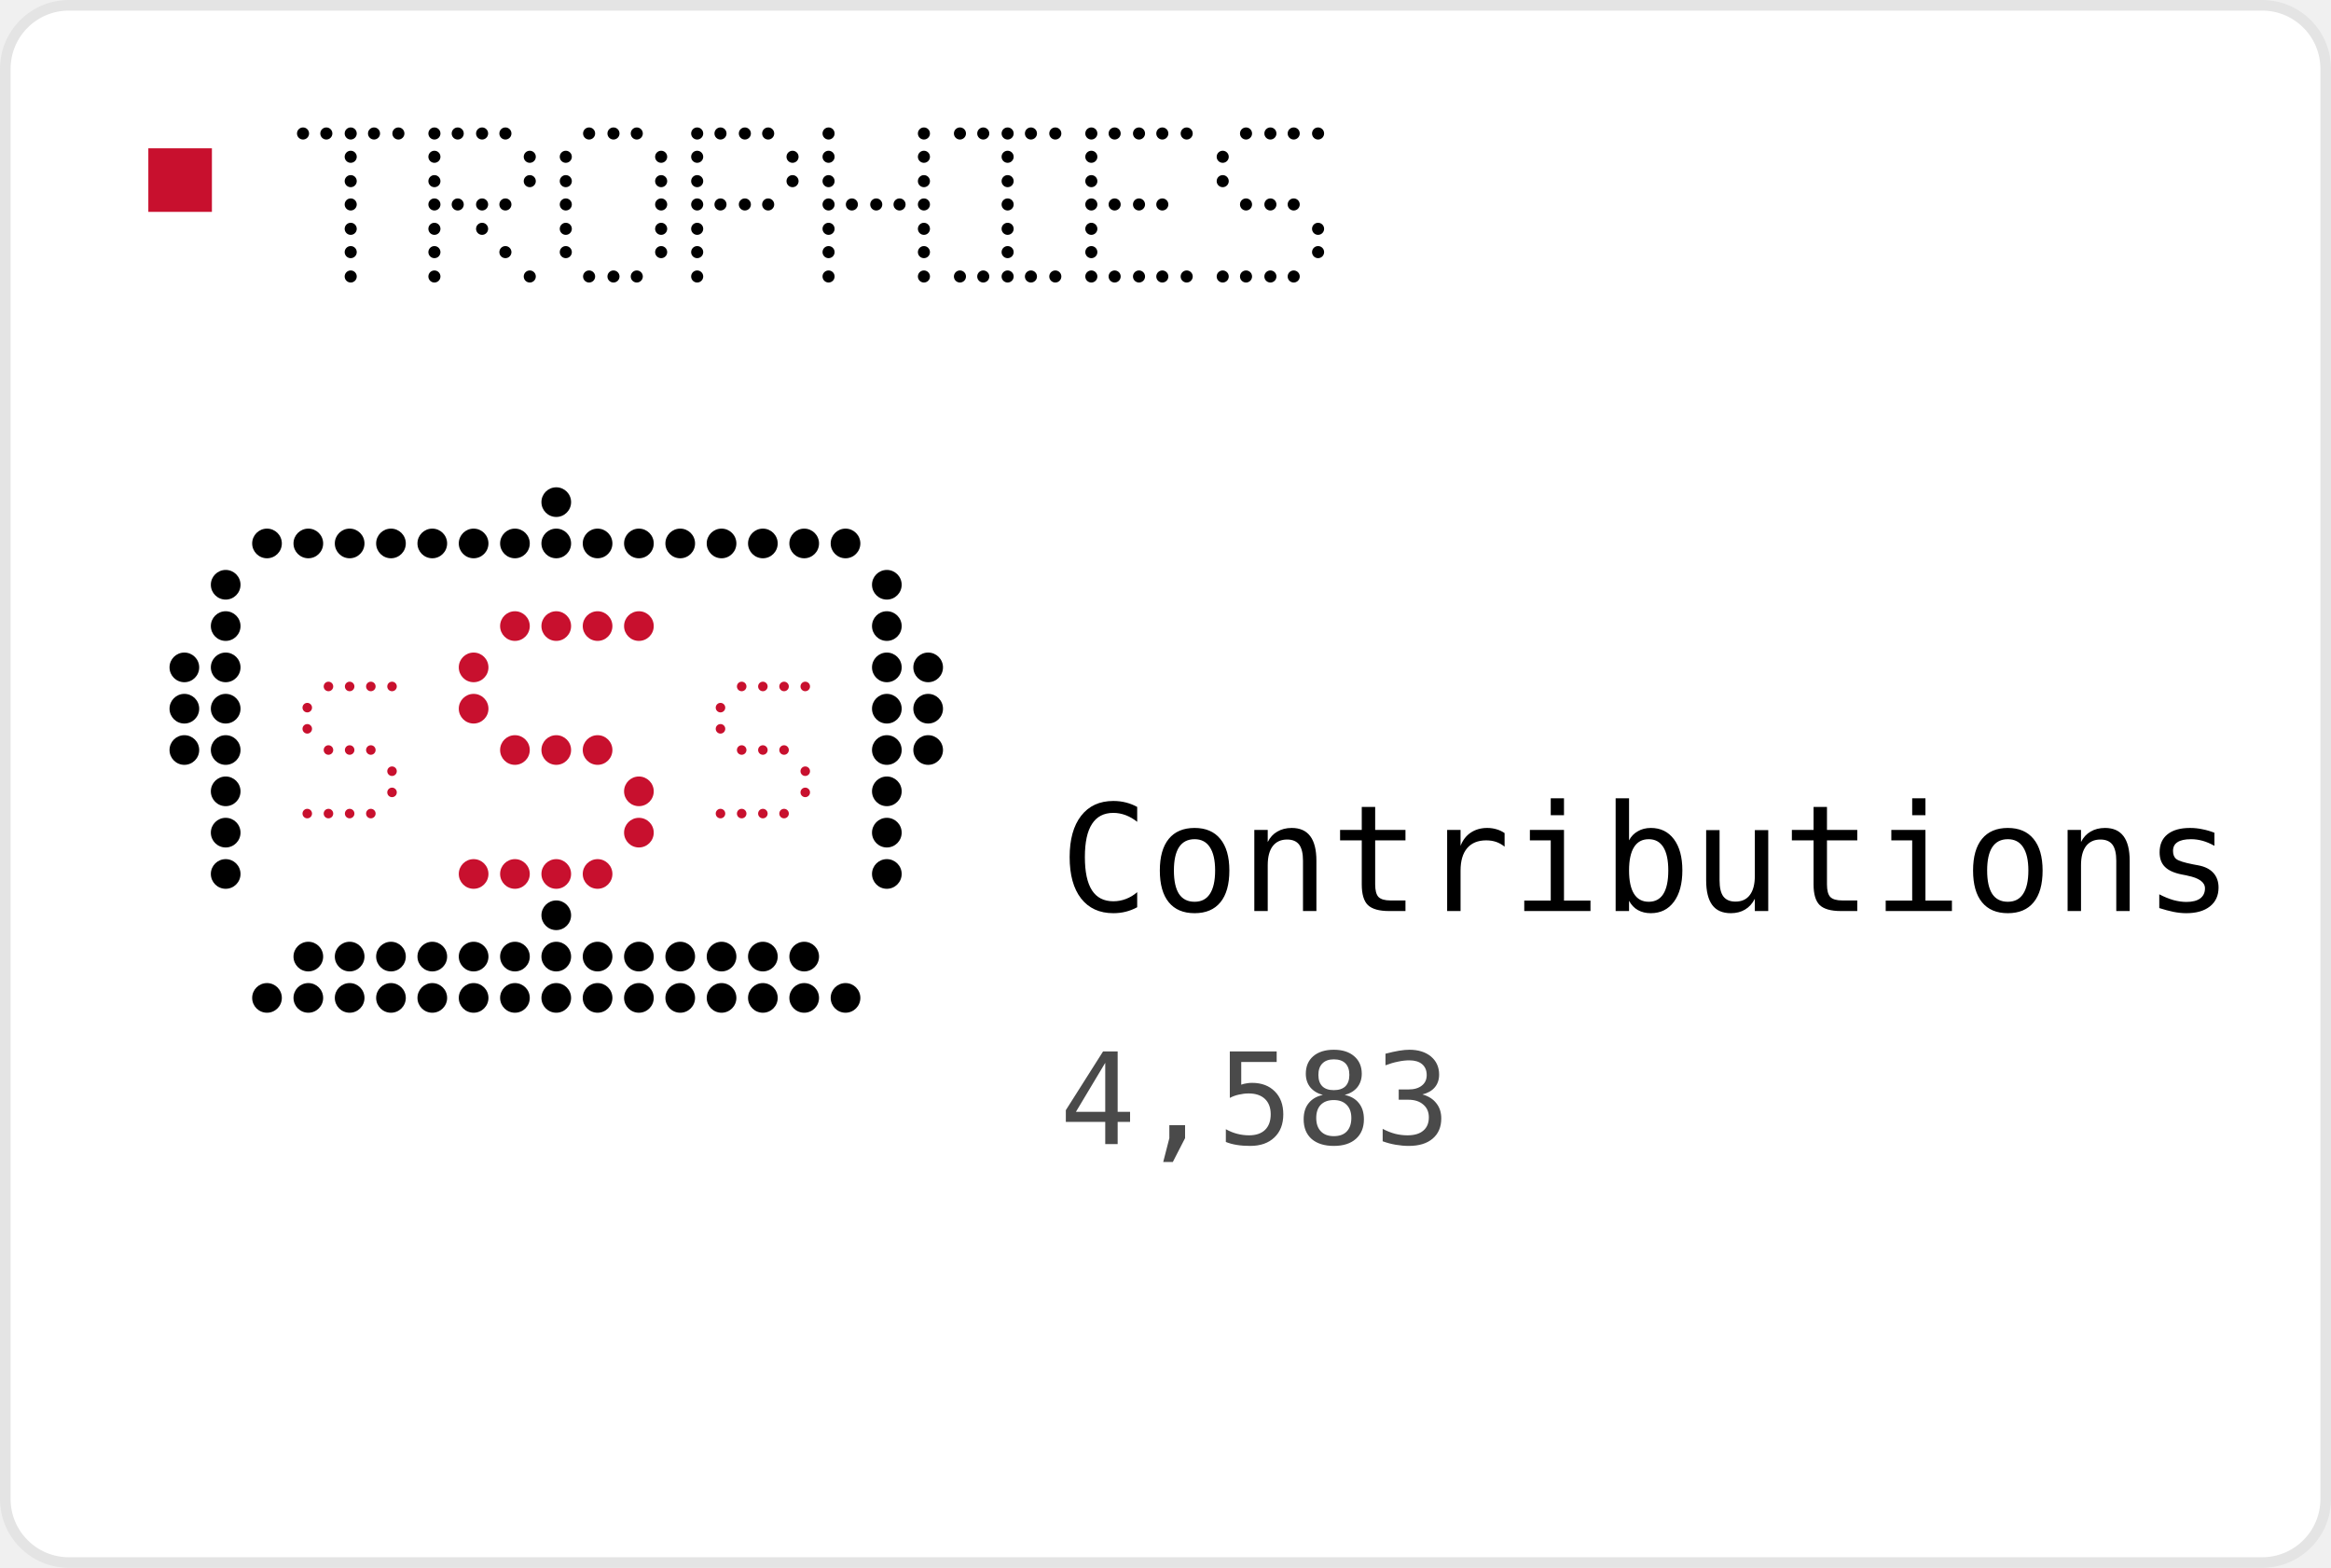
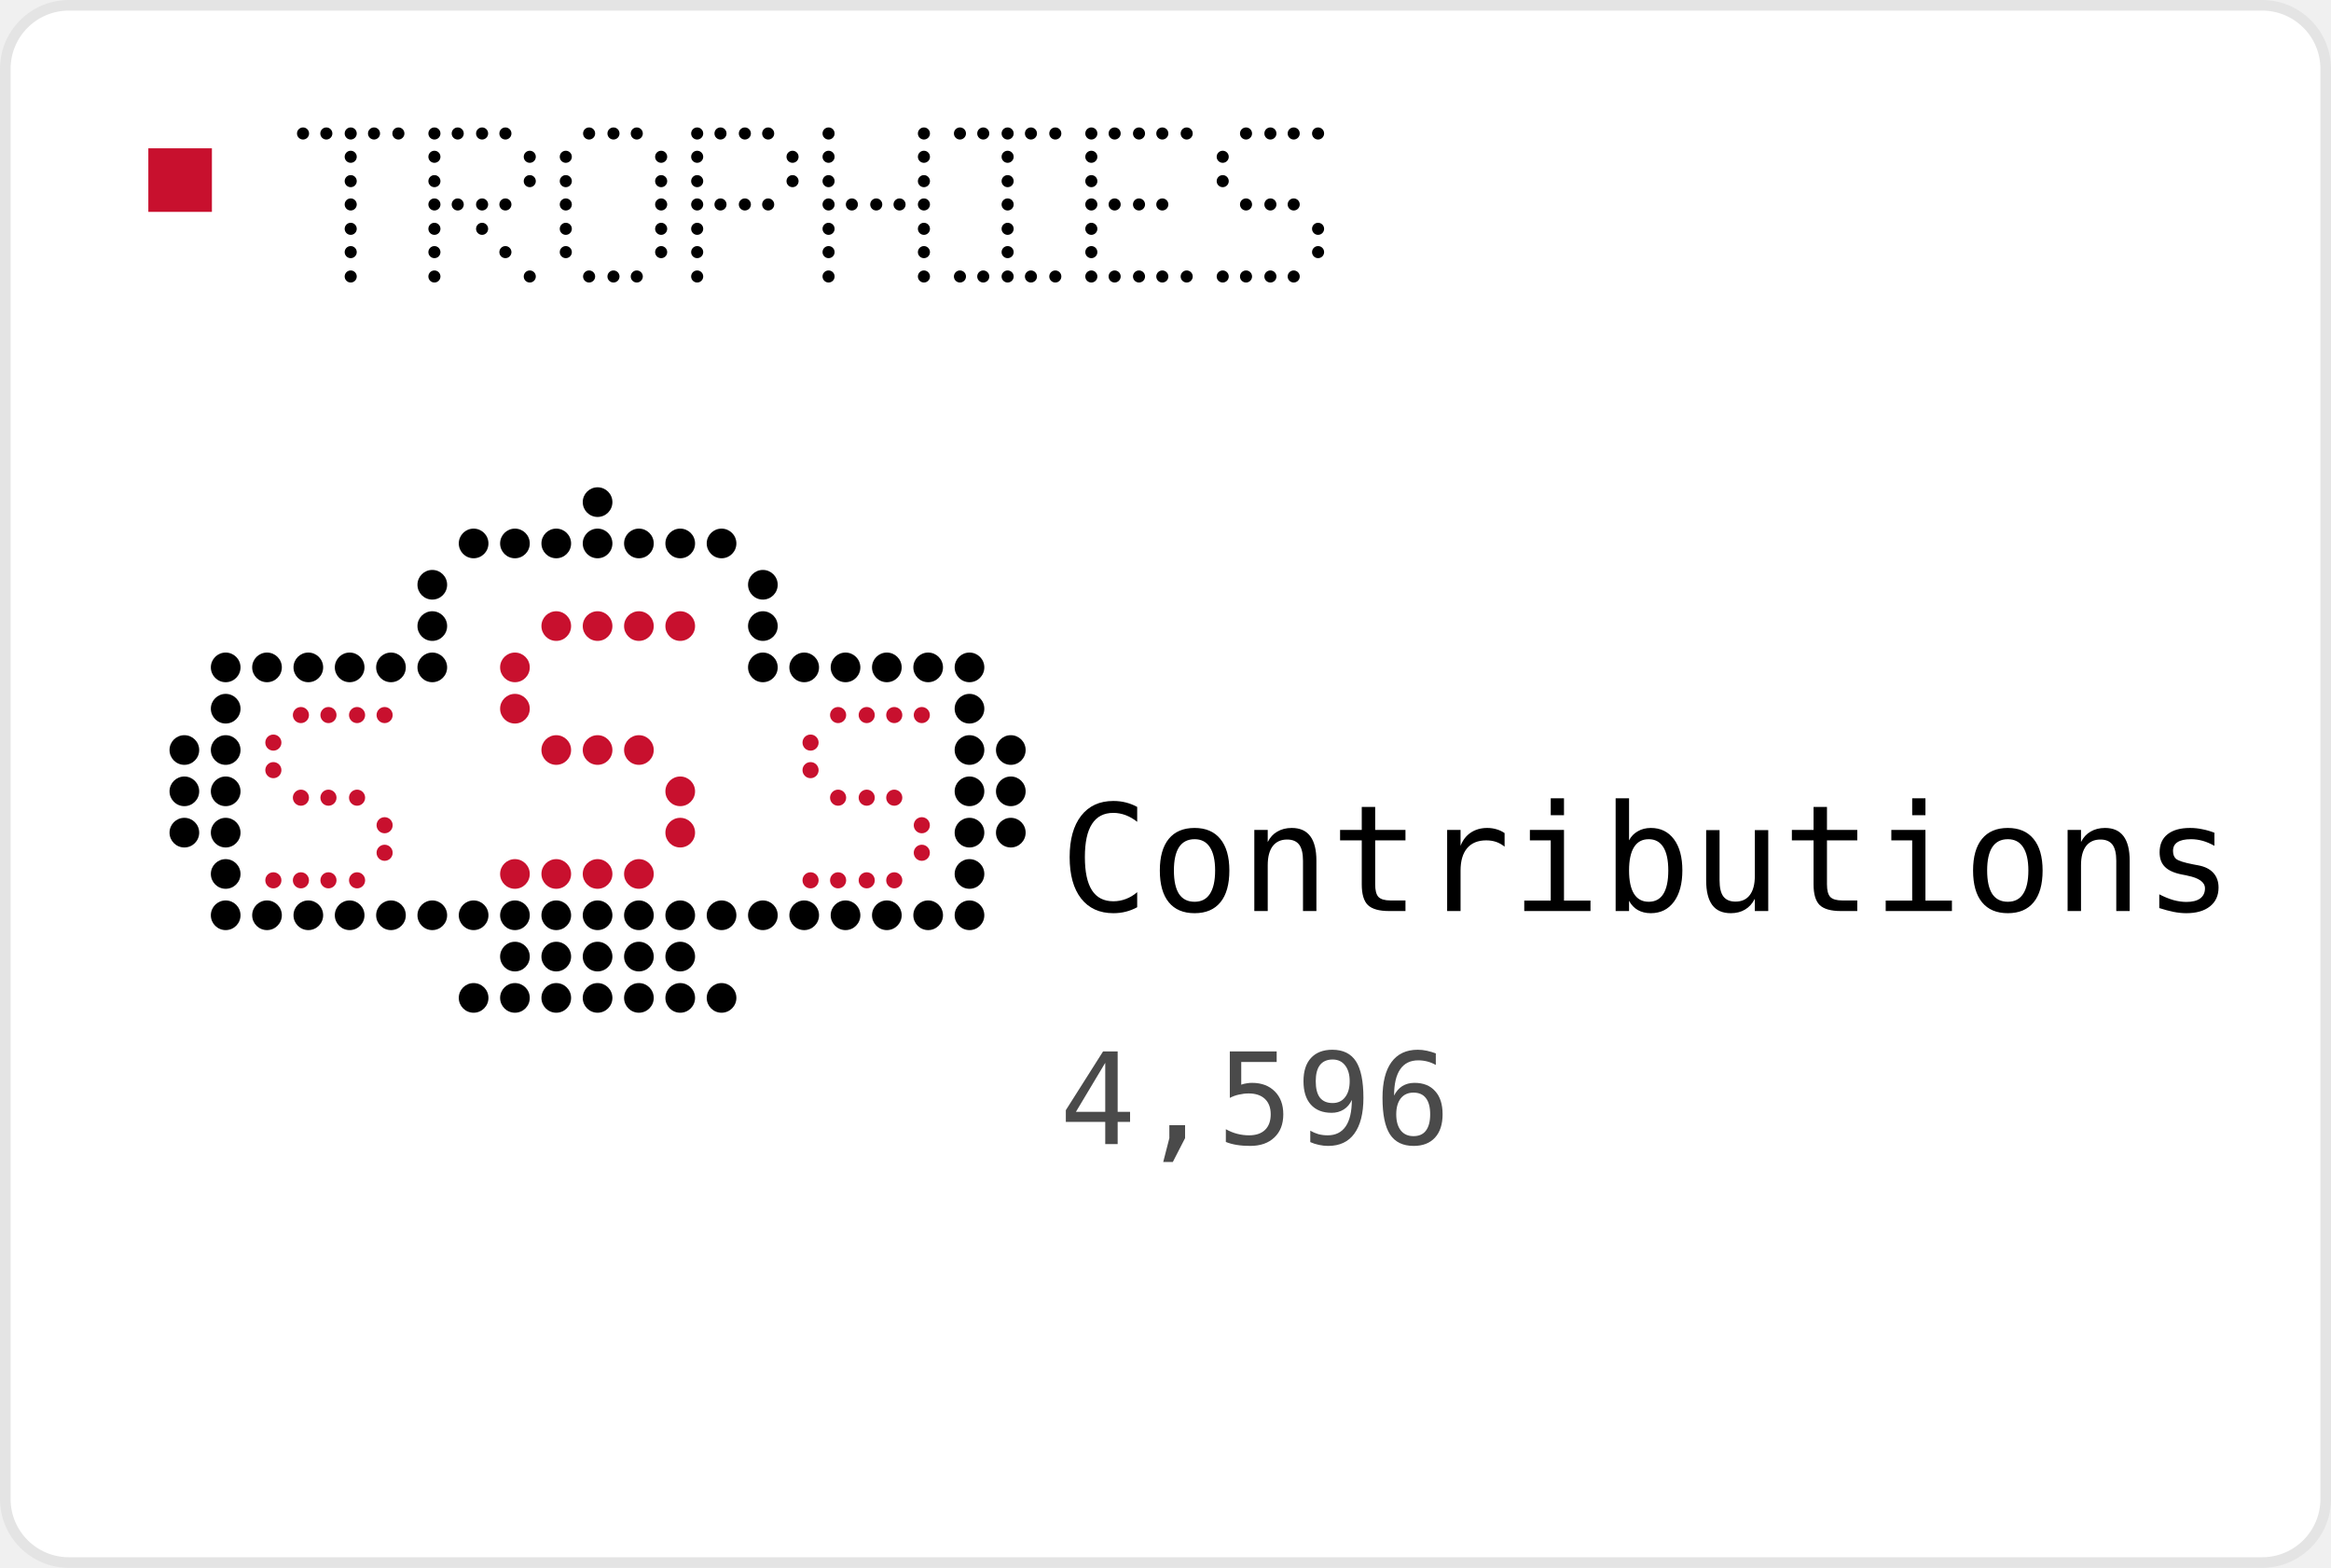
<svg xmlns="http://www.w3.org/2000/svg" width="220" height="148" viewBox="0 0 220 148" role="img">
  <rect x="0.5" y="0.5" width="219" height="147" rx="6" fill="#FFFFFF" stroke="#E4E4E4" stroke-width="1" />
  <rect x="14" y="14" width="6" height="6" fill="#C8102E" />
  <circle cx="28.6" cy="12.6" r="0.57" fill="#000000" />
  <circle cx="30.8" cy="12.6" r="0.57" fill="#000000" />
  <circle cx="33.1" cy="12.6" r="0.57" fill="#000000" />
  <circle cx="35.3" cy="12.6" r="0.57" fill="#000000" />
  <circle cx="37.6" cy="12.6" r="0.57" fill="#000000" />
  <circle cx="33.1" cy="14.8" r="0.57" fill="#000000" />
  <circle cx="33.1" cy="17.1" r="0.57" fill="#000000" />
  <circle cx="33.1" cy="19.3" r="0.57" fill="#000000" />
  <circle cx="33.1" cy="21.6" r="0.57" fill="#000000" />
  <circle cx="33.1" cy="23.8" r="0.57" fill="#000000" />
  <circle cx="33.1" cy="26.1" r="0.57" fill="#000000" />
  <circle cx="41.0" cy="12.6" r="0.57" fill="#000000" />
  <circle cx="43.2" cy="12.6" r="0.57" fill="#000000" />
  <circle cx="45.5" cy="12.6" r="0.57" fill="#000000" />
  <circle cx="47.7" cy="12.6" r="0.57" fill="#000000" />
  <circle cx="41.0" cy="14.8" r="0.57" fill="#000000" />
  <circle cx="50.0" cy="14.8" r="0.57" fill="#000000" />
  <circle cx="41.0" cy="17.1" r="0.57" fill="#000000" />
  <circle cx="50.0" cy="17.1" r="0.57" fill="#000000" />
  <circle cx="41.0" cy="19.3" r="0.57" fill="#000000" />
  <circle cx="43.2" cy="19.3" r="0.57" fill="#000000" />
  <circle cx="45.5" cy="19.3" r="0.57" fill="#000000" />
  <circle cx="47.7" cy="19.3" r="0.57" fill="#000000" />
  <circle cx="41.0" cy="21.6" r="0.57" fill="#000000" />
  <circle cx="45.5" cy="21.6" r="0.57" fill="#000000" />
  <circle cx="41.0" cy="23.8" r="0.57" fill="#000000" />
  <circle cx="47.7" cy="23.8" r="0.57" fill="#000000" />
  <circle cx="41.0" cy="26.1" r="0.57" fill="#000000" />
  <circle cx="50.0" cy="26.1" r="0.57" fill="#000000" />
  <circle cx="55.6" cy="12.6" r="0.57" fill="#000000" />
  <circle cx="57.9" cy="12.6" r="0.57" fill="#000000" />
  <circle cx="60.1" cy="12.6" r="0.57" fill="#000000" />
  <circle cx="53.4" cy="14.8" r="0.57" fill="#000000" />
  <circle cx="62.4" cy="14.8" r="0.57" fill="#000000" />
  <circle cx="53.4" cy="17.1" r="0.57" fill="#000000" />
  <circle cx="62.4" cy="17.1" r="0.57" fill="#000000" />
  <circle cx="53.4" cy="19.3" r="0.57" fill="#000000" />
  <circle cx="62.4" cy="19.3" r="0.57" fill="#000000" />
  <circle cx="53.4" cy="21.6" r="0.57" fill="#000000" />
  <circle cx="62.4" cy="21.6" r="0.57" fill="#000000" />
  <circle cx="53.4" cy="23.8" r="0.57" fill="#000000" />
  <circle cx="62.4" cy="23.8" r="0.57" fill="#000000" />
  <circle cx="55.6" cy="26.1" r="0.57" fill="#000000" />
  <circle cx="57.9" cy="26.1" r="0.57" fill="#000000" />
  <circle cx="60.1" cy="26.1" r="0.57" fill="#000000" />
  <circle cx="65.8" cy="12.6" r="0.57" fill="#000000" />
  <circle cx="68.0" cy="12.6" r="0.57" fill="#000000" />
  <circle cx="70.3" cy="12.6" r="0.57" fill="#000000" />
  <circle cx="72.5" cy="12.6" r="0.57" fill="#000000" />
  <circle cx="65.8" cy="14.8" r="0.57" fill="#000000" />
  <circle cx="74.8" cy="14.8" r="0.57" fill="#000000" />
  <circle cx="65.8" cy="17.1" r="0.57" fill="#000000" />
  <circle cx="74.8" cy="17.1" r="0.57" fill="#000000" />
  <circle cx="65.8" cy="19.3" r="0.57" fill="#000000" />
  <circle cx="68.0" cy="19.3" r="0.57" fill="#000000" />
  <circle cx="70.3" cy="19.3" r="0.57" fill="#000000" />
  <circle cx="72.5" cy="19.3" r="0.57" fill="#000000" />
  <circle cx="65.8" cy="21.6" r="0.57" fill="#000000" />
  <circle cx="65.8" cy="23.8" r="0.57" fill="#000000" />
  <circle cx="65.8" cy="26.1" r="0.57" fill="#000000" />
  <circle cx="78.2" cy="12.6" r="0.57" fill="#000000" />
  <circle cx="87.2" cy="12.6" r="0.57" fill="#000000" />
  <circle cx="78.2" cy="14.8" r="0.57" fill="#000000" />
  <circle cx="87.2" cy="14.8" r="0.57" fill="#000000" />
  <circle cx="78.2" cy="17.1" r="0.57" fill="#000000" />
  <circle cx="87.2" cy="17.1" r="0.57" fill="#000000" />
  <circle cx="78.2" cy="19.3" r="0.57" fill="#000000" />
  <circle cx="80.4" cy="19.3" r="0.57" fill="#000000" />
  <circle cx="82.7" cy="19.3" r="0.57" fill="#000000" />
  <circle cx="84.9" cy="19.3" r="0.57" fill="#000000" />
  <circle cx="87.2" cy="19.3" r="0.57" fill="#000000" />
  <circle cx="78.2" cy="21.6" r="0.57" fill="#000000" />
  <circle cx="87.2" cy="21.6" r="0.57" fill="#000000" />
  <circle cx="78.2" cy="23.8" r="0.57" fill="#000000" />
  <circle cx="87.2" cy="23.8" r="0.57" fill="#000000" />
  <circle cx="78.2" cy="26.1" r="0.57" fill="#000000" />
  <circle cx="87.2" cy="26.1" r="0.57" fill="#000000" />
  <circle cx="90.6" cy="12.6" r="0.57" fill="#000000" />
  <circle cx="92.8" cy="12.6" r="0.57" fill="#000000" />
  <circle cx="95.1" cy="12.6" r="0.57" fill="#000000" />
  <circle cx="97.3" cy="12.6" r="0.57" fill="#000000" />
  <circle cx="99.6" cy="12.6" r="0.57" fill="#000000" />
  <circle cx="95.1" cy="14.8" r="0.57" fill="#000000" />
  <circle cx="95.1" cy="17.1" r="0.57" fill="#000000" />
  <circle cx="95.1" cy="19.3" r="0.57" fill="#000000" />
  <circle cx="95.1" cy="21.6" r="0.57" fill="#000000" />
  <circle cx="95.1" cy="23.8" r="0.57" fill="#000000" />
  <circle cx="90.6" cy="26.1" r="0.57" fill="#000000" />
  <circle cx="92.8" cy="26.1" r="0.57" fill="#000000" />
  <circle cx="95.1" cy="26.1" r="0.57" fill="#000000" />
  <circle cx="97.3" cy="26.1" r="0.57" fill="#000000" />
  <circle cx="99.6" cy="26.1" r="0.57" fill="#000000" />
  <circle cx="103.0" cy="12.6" r="0.57" fill="#000000" />
  <circle cx="105.2" cy="12.6" r="0.57" fill="#000000" />
  <circle cx="107.5" cy="12.6" r="0.57" fill="#000000" />
  <circle cx="109.7" cy="12.6" r="0.57" fill="#000000" />
  <circle cx="112.0" cy="12.6" r="0.57" fill="#000000" />
  <circle cx="103.0" cy="14.8" r="0.57" fill="#000000" />
  <circle cx="103.0" cy="17.1" r="0.57" fill="#000000" />
  <circle cx="103.0" cy="19.3" r="0.57" fill="#000000" />
  <circle cx="105.2" cy="19.3" r="0.57" fill="#000000" />
  <circle cx="107.5" cy="19.3" r="0.57" fill="#000000" />
  <circle cx="109.7" cy="19.3" r="0.57" fill="#000000" />
  <circle cx="103.0" cy="21.6" r="0.57" fill="#000000" />
  <circle cx="103.0" cy="23.8" r="0.57" fill="#000000" />
  <circle cx="103.0" cy="26.1" r="0.57" fill="#000000" />
  <circle cx="105.2" cy="26.1" r="0.57" fill="#000000" />
  <circle cx="107.5" cy="26.1" r="0.57" fill="#000000" />
  <circle cx="109.7" cy="26.1" r="0.57" fill="#000000" />
  <circle cx="112.0" cy="26.1" r="0.57" fill="#000000" />
  <circle cx="117.6" cy="12.6" r="0.57" fill="#000000" />
  <circle cx="119.9" cy="12.6" r="0.57" fill="#000000" />
  <circle cx="122.1" cy="12.6" r="0.57" fill="#000000" />
  <circle cx="124.4" cy="12.6" r="0.57" fill="#000000" />
  <circle cx="115.4" cy="14.8" r="0.57" fill="#000000" />
  <circle cx="115.4" cy="17.1" r="0.57" fill="#000000" />
  <circle cx="117.6" cy="19.3" r="0.57" fill="#000000" />
  <circle cx="119.9" cy="19.3" r="0.57" fill="#000000" />
  <circle cx="122.1" cy="19.3" r="0.57" fill="#000000" />
  <circle cx="124.4" cy="21.6" r="0.57" fill="#000000" />
  <circle cx="124.4" cy="23.8" r="0.57" fill="#000000" />
  <circle cx="115.4" cy="26.1" r="0.57" fill="#000000" />
  <circle cx="117.6" cy="26.1" r="0.57" fill="#000000" />
  <circle cx="119.9" cy="26.1" r="0.57" fill="#000000" />
  <circle cx="122.1" cy="26.1" r="0.57" fill="#000000" />
-   <circle cx="52.5" cy="47.4" r="1.40" fill="#000000" />
-   <circle cx="25.2" cy="51.3" r="1.40" fill="#000000" />
-   <circle cx="29.1" cy="51.3" r="1.40" fill="#000000" />
-   <circle cx="33.0" cy="51.3" r="1.40" fill="#000000" />
-   <circle cx="36.9" cy="51.3" r="1.40" fill="#000000" />
-   <circle cx="40.8" cy="51.3" r="1.40" fill="#000000" />
+   <circle cx="56.4" cy="47.4" r="1.40" fill="#000000" />
  <circle cx="44.7" cy="51.3" r="1.40" fill="#000000" />
  <circle cx="48.6" cy="51.3" r="1.40" fill="#000000" />
  <circle cx="52.5" cy="51.3" r="1.40" fill="#000000" />
  <circle cx="56.4" cy="51.3" r="1.40" fill="#000000" />
  <circle cx="60.3" cy="51.3" r="1.40" fill="#000000" />
  <circle cx="64.2" cy="51.3" r="1.40" fill="#000000" />
  <circle cx="68.1" cy="51.3" r="1.40" fill="#000000" />
-   <circle cx="72.0" cy="51.3" r="1.40" fill="#000000" />
-   <circle cx="75.9" cy="51.3" r="1.40" fill="#000000" />
-   <circle cx="79.8" cy="51.3" r="1.40" fill="#000000" />
-   <circle cx="21.3" cy="55.2" r="1.40" fill="#000000" />
-   <circle cx="83.7" cy="55.2" r="1.40" fill="#000000" />
-   <circle cx="21.3" cy="59.1" r="1.40" fill="#000000" />
-   <circle cx="83.7" cy="59.1" r="1.40" fill="#000000" />
+   <circle cx="40.8" cy="55.2" r="1.40" fill="#000000" />
+   <circle cx="72.0" cy="55.2" r="1.40" fill="#000000" />
+   <circle cx="40.8" cy="59.1" r="1.40" fill="#000000" />
+   <circle cx="72.0" cy="59.1" r="1.40" fill="#000000" />
+   <circle cx="40.8" cy="63.0" r="1.40" fill="#000000" />
+   <circle cx="72.0" cy="63.0" r="1.40" fill="#000000" />
+   <circle cx="25.2" cy="63.0" r="1.40" fill="#000000" />
+   <circle cx="29.1" cy="63.0" r="1.40" fill="#000000" />
+   <circle cx="33.0" cy="63.0" r="1.40" fill="#000000" />
+   <circle cx="36.9" cy="63.0" r="1.40" fill="#000000" />
  <circle cx="21.3" cy="63.0" r="1.40" fill="#000000" />
+   <circle cx="75.9" cy="63.0" r="1.40" fill="#000000" />
+   <circle cx="79.8" cy="63.0" r="1.40" fill="#000000" />
  <circle cx="83.7" cy="63.0" r="1.40" fill="#000000" />
+   <circle cx="87.6" cy="63.0" r="1.40" fill="#000000" />
+   <circle cx="91.5" cy="63.0" r="1.40" fill="#000000" />
  <circle cx="21.3" cy="66.9" r="1.40" fill="#000000" />
-   <circle cx="83.7" cy="66.9" r="1.40" fill="#000000" />
+   <circle cx="91.5" cy="66.9" r="1.40" fill="#000000" />
  <circle cx="21.3" cy="70.8" r="1.40" fill="#000000" />
-   <circle cx="83.7" cy="70.8" r="1.40" fill="#000000" />
+   <circle cx="91.5" cy="70.8" r="1.40" fill="#000000" />
  <circle cx="21.3" cy="74.7" r="1.40" fill="#000000" />
-   <circle cx="83.7" cy="74.7" r="1.40" fill="#000000" />
+   <circle cx="91.5" cy="74.7" r="1.40" fill="#000000" />
  <circle cx="21.3" cy="78.6" r="1.40" fill="#000000" />
-   <circle cx="83.7" cy="78.6" r="1.40" fill="#000000" />
+   <circle cx="91.5" cy="78.6" r="1.40" fill="#000000" />
  <circle cx="21.3" cy="82.5" r="1.40" fill="#000000" />
-   <circle cx="83.7" cy="82.5" r="1.40" fill="#000000" />
-   <circle cx="17.4" cy="63.0" r="1.40" fill="#000000" />
-   <circle cx="87.6" cy="63.0" r="1.40" fill="#000000" />
-   <circle cx="17.4" cy="66.9" r="1.40" fill="#000000" />
-   <circle cx="87.6" cy="66.9" r="1.40" fill="#000000" />
+   <circle cx="91.5" cy="82.5" r="1.40" fill="#000000" />
  <circle cx="17.4" cy="70.8" r="1.40" fill="#000000" />
-   <circle cx="87.6" cy="70.8" r="1.40" fill="#000000" />
+   <circle cx="17.4" cy="74.7" r="1.40" fill="#000000" />
+   <circle cx="17.4" cy="78.6" r="1.40" fill="#000000" />
+   <circle cx="95.4" cy="70.8" r="1.40" fill="#000000" />
+   <circle cx="95.4" cy="74.7" r="1.40" fill="#000000" />
+   <circle cx="95.4" cy="78.6" r="1.40" fill="#000000" />
+   <circle cx="21.3" cy="86.4" r="1.40" fill="#000000" />
+   <circle cx="25.2" cy="86.4" r="1.40" fill="#000000" />
+   <circle cx="29.1" cy="86.4" r="1.40" fill="#000000" />
+   <circle cx="33.0" cy="86.4" r="1.40" fill="#000000" />
+   <circle cx="36.9" cy="86.4" r="1.40" fill="#000000" />
+   <circle cx="40.8" cy="86.4" r="1.40" fill="#000000" />
+   <circle cx="44.7" cy="86.4" r="1.40" fill="#000000" />
+   <circle cx="48.6" cy="86.4" r="1.40" fill="#000000" />
  <circle cx="52.5" cy="86.4" r="1.40" fill="#000000" />
-   <circle cx="29.1" cy="90.3" r="1.40" fill="#000000" />
-   <circle cx="33.0" cy="90.3" r="1.40" fill="#000000" />
-   <circle cx="36.9" cy="90.3" r="1.40" fill="#000000" />
-   <circle cx="40.8" cy="90.3" r="1.40" fill="#000000" />
-   <circle cx="44.7" cy="90.3" r="1.40" fill="#000000" />
+   <circle cx="56.4" cy="86.4" r="1.40" fill="#000000" />
+   <circle cx="60.3" cy="86.4" r="1.40" fill="#000000" />
+   <circle cx="64.2" cy="86.4" r="1.40" fill="#000000" />
+   <circle cx="68.1" cy="86.4" r="1.40" fill="#000000" />
+   <circle cx="72.0" cy="86.4" r="1.40" fill="#000000" />
+   <circle cx="75.9" cy="86.4" r="1.40" fill="#000000" />
+   <circle cx="79.8" cy="86.4" r="1.40" fill="#000000" />
+   <circle cx="83.7" cy="86.4" r="1.40" fill="#000000" />
+   <circle cx="87.6" cy="86.4" r="1.40" fill="#000000" />
+   <circle cx="91.5" cy="86.4" r="1.40" fill="#000000" />
  <circle cx="48.6" cy="90.3" r="1.40" fill="#000000" />
  <circle cx="52.5" cy="90.3" r="1.40" fill="#000000" />
  <circle cx="56.4" cy="90.3" r="1.40" fill="#000000" />
  <circle cx="60.3" cy="90.3" r="1.40" fill="#000000" />
  <circle cx="64.2" cy="90.3" r="1.40" fill="#000000" />
-   <circle cx="68.1" cy="90.3" r="1.40" fill="#000000" />
-   <circle cx="72.0" cy="90.3" r="1.40" fill="#000000" />
-   <circle cx="75.9" cy="90.3" r="1.40" fill="#000000" />
-   <circle cx="25.2" cy="94.2" r="1.40" fill="#000000" />
-   <circle cx="29.1" cy="94.2" r="1.40" fill="#000000" />
-   <circle cx="33.0" cy="94.2" r="1.40" fill="#000000" />
-   <circle cx="36.9" cy="94.2" r="1.40" fill="#000000" />
-   <circle cx="40.8" cy="94.2" r="1.40" fill="#000000" />
  <circle cx="44.7" cy="94.2" r="1.40" fill="#000000" />
  <circle cx="48.6" cy="94.2" r="1.40" fill="#000000" />
  <circle cx="52.5" cy="94.2" r="1.40" fill="#000000" />
  <circle cx="56.4" cy="94.2" r="1.40" fill="#000000" />
  <circle cx="60.3" cy="94.2" r="1.40" fill="#000000" />
  <circle cx="64.2" cy="94.2" r="1.40" fill="#000000" />
  <circle cx="68.1" cy="94.2" r="1.40" fill="#000000" />
-   <circle cx="72.0" cy="94.2" r="1.40" fill="#000000" />
-   <circle cx="75.9" cy="94.2" r="1.40" fill="#000000" />
-   <circle cx="79.8" cy="94.2" r="1.40" fill="#000000" />
-   <circle cx="48.6" cy="59.1" r="1.40" fill="#C8102E" />
  <circle cx="52.5" cy="59.1" r="1.40" fill="#C8102E" />
  <circle cx="56.4" cy="59.1" r="1.40" fill="#C8102E" />
  <circle cx="60.3" cy="59.1" r="1.40" fill="#C8102E" />
-   <circle cx="44.7" cy="63.0" r="1.40" fill="#C8102E" />
-   <circle cx="44.7" cy="66.9" r="1.40" fill="#C8102E" />
-   <circle cx="48.6" cy="70.8" r="1.40" fill="#C8102E" />
+   <circle cx="64.2" cy="59.1" r="1.40" fill="#C8102E" />
+   <circle cx="48.6" cy="63.0" r="1.40" fill="#C8102E" />
+   <circle cx="48.6" cy="66.9" r="1.40" fill="#C8102E" />
  <circle cx="52.5" cy="70.8" r="1.40" fill="#C8102E" />
  <circle cx="56.4" cy="70.8" r="1.40" fill="#C8102E" />
-   <circle cx="60.3" cy="74.7" r="1.40" fill="#C8102E" />
-   <circle cx="60.3" cy="78.6" r="1.40" fill="#C8102E" />
-   <circle cx="44.7" cy="82.5" r="1.40" fill="#C8102E" />
+   <circle cx="60.3" cy="70.8" r="1.40" fill="#C8102E" />
+   <circle cx="64.2" cy="74.7" r="1.40" fill="#C8102E" />
+   <circle cx="64.2" cy="78.6" r="1.40" fill="#C8102E" />
  <circle cx="48.6" cy="82.5" r="1.40" fill="#C8102E" />
  <circle cx="52.5" cy="82.5" r="1.40" fill="#C8102E" />
  <circle cx="56.4" cy="82.5" r="1.40" fill="#C8102E" />
-   <circle cx="31.0" cy="64.8" r="0.45" fill="#C8102E" />
-   <circle cx="33.0" cy="64.8" r="0.45" fill="#C8102E" />
-   <circle cx="35.0" cy="64.8" r="0.45" fill="#C8102E" />
-   <circle cx="37.0" cy="64.8" r="0.45" fill="#C8102E" />
-   <circle cx="29.0" cy="66.8" r="0.45" fill="#C8102E" />
-   <circle cx="29.0" cy="68.8" r="0.45" fill="#C8102E" />
-   <circle cx="31.0" cy="70.8" r="0.45" fill="#C8102E" />
-   <circle cx="33.0" cy="70.8" r="0.45" fill="#C8102E" />
-   <circle cx="35.0" cy="70.8" r="0.45" fill="#C8102E" />
-   <circle cx="37.0" cy="72.8" r="0.45" fill="#C8102E" />
-   <circle cx="37.0" cy="74.8" r="0.45" fill="#C8102E" />
-   <circle cx="29.0" cy="76.8" r="0.45" fill="#C8102E" />
-   <circle cx="31.0" cy="76.8" r="0.45" fill="#C8102E" />
-   <circle cx="33.0" cy="76.8" r="0.45" fill="#C8102E" />
-   <circle cx="35.0" cy="76.8" r="0.45" fill="#C8102E" />
-   <circle cx="70.0" cy="64.8" r="0.45" fill="#C8102E" />
-   <circle cx="72.0" cy="64.8" r="0.45" fill="#C8102E" />
-   <circle cx="74.0" cy="64.8" r="0.45" fill="#C8102E" />
-   <circle cx="76.0" cy="64.8" r="0.45" fill="#C8102E" />
-   <circle cx="68.0" cy="66.8" r="0.45" fill="#C8102E" />
-   <circle cx="68.0" cy="68.8" r="0.45" fill="#C8102E" />
-   <circle cx="70.0" cy="70.8" r="0.45" fill="#C8102E" />
-   <circle cx="72.0" cy="70.8" r="0.45" fill="#C8102E" />
-   <circle cx="74.0" cy="70.8" r="0.45" fill="#C8102E" />
-   <circle cx="76.0" cy="72.8" r="0.45" fill="#C8102E" />
-   <circle cx="76.0" cy="74.8" r="0.45" fill="#C8102E" />
-   <circle cx="68.0" cy="76.8" r="0.45" fill="#C8102E" />
-   <circle cx="70.0" cy="76.8" r="0.45" fill="#C8102E" />
-   <circle cx="72.0" cy="76.8" r="0.45" fill="#C8102E" />
-   <circle cx="74.0" cy="76.8" r="0.45" fill="#C8102E" />
+   <circle cx="60.3" cy="82.5" r="1.40" fill="#C8102E" />
+   <circle cx="28.4" cy="67.5" r="0.76" fill="#C8102E" />
+   <circle cx="31.0" cy="67.5" r="0.76" fill="#C8102E" />
+   <circle cx="33.7" cy="67.5" r="0.76" fill="#C8102E" />
+   <circle cx="36.3" cy="67.5" r="0.76" fill="#C8102E" />
+   <circle cx="25.8" cy="70.1" r="0.76" fill="#C8102E" />
+   <circle cx="25.8" cy="72.7" r="0.76" fill="#C8102E" />
+   <circle cx="28.4" cy="75.3" r="0.76" fill="#C8102E" />
+   <circle cx="31.0" cy="75.3" r="0.76" fill="#C8102E" />
+   <circle cx="33.7" cy="75.3" r="0.76" fill="#C8102E" />
+   <circle cx="36.3" cy="77.9" r="0.76" fill="#C8102E" />
+   <circle cx="36.3" cy="80.5" r="0.76" fill="#C8102E" />
+   <circle cx="25.8" cy="83.1" r="0.76" fill="#C8102E" />
+   <circle cx="28.4" cy="83.1" r="0.76" fill="#C8102E" />
+   <circle cx="31.0" cy="83.1" r="0.76" fill="#C8102E" />
+   <circle cx="33.7" cy="83.1" r="0.76" fill="#C8102E" />
+   <circle cx="79.1" cy="67.5" r="0.76" fill="#C8102E" />
+   <circle cx="81.8" cy="67.5" r="0.76" fill="#C8102E" />
+   <circle cx="84.4" cy="67.5" r="0.76" fill="#C8102E" />
+   <circle cx="87.0" cy="67.5" r="0.76" fill="#C8102E" />
+   <circle cx="76.5" cy="70.1" r="0.76" fill="#C8102E" />
+   <circle cx="76.5" cy="72.7" r="0.76" fill="#C8102E" />
+   <circle cx="79.1" cy="75.3" r="0.76" fill="#C8102E" />
+   <circle cx="81.8" cy="75.3" r="0.76" fill="#C8102E" />
+   <circle cx="84.4" cy="75.3" r="0.76" fill="#C8102E" />
+   <circle cx="87.0" cy="77.9" r="0.76" fill="#C8102E" />
+   <circle cx="87.0" cy="80.5" r="0.76" fill="#C8102E" />
+   <circle cx="76.5" cy="83.1" r="0.76" fill="#C8102E" />
+   <circle cx="79.1" cy="83.1" r="0.76" fill="#C8102E" />
+   <circle cx="81.8" cy="83.1" r="0.76" fill="#C8102E" />
+   <circle cx="84.4" cy="83.1" r="0.76" fill="#C8102E" />
  <text x="100" y="86" fill="#000000" font-family="ui-monospace, Geist Mono, monospace" font-size="14" letter-spacing="0.1" dominant-baseline="auto">Contributions</text>
-   <text x="100" y="108" fill="#4A4A4A" font-family="ui-monospace, Geist Mono, monospace" font-size="12" letter-spacing="0.2" dominant-baseline="auto">4,583</text>
+   <text x="100" y="108" fill="#4A4A4A" font-family="ui-monospace, Geist Mono, monospace" font-size="12" letter-spacing="0.2" dominant-baseline="auto">4,596</text>
</svg>
